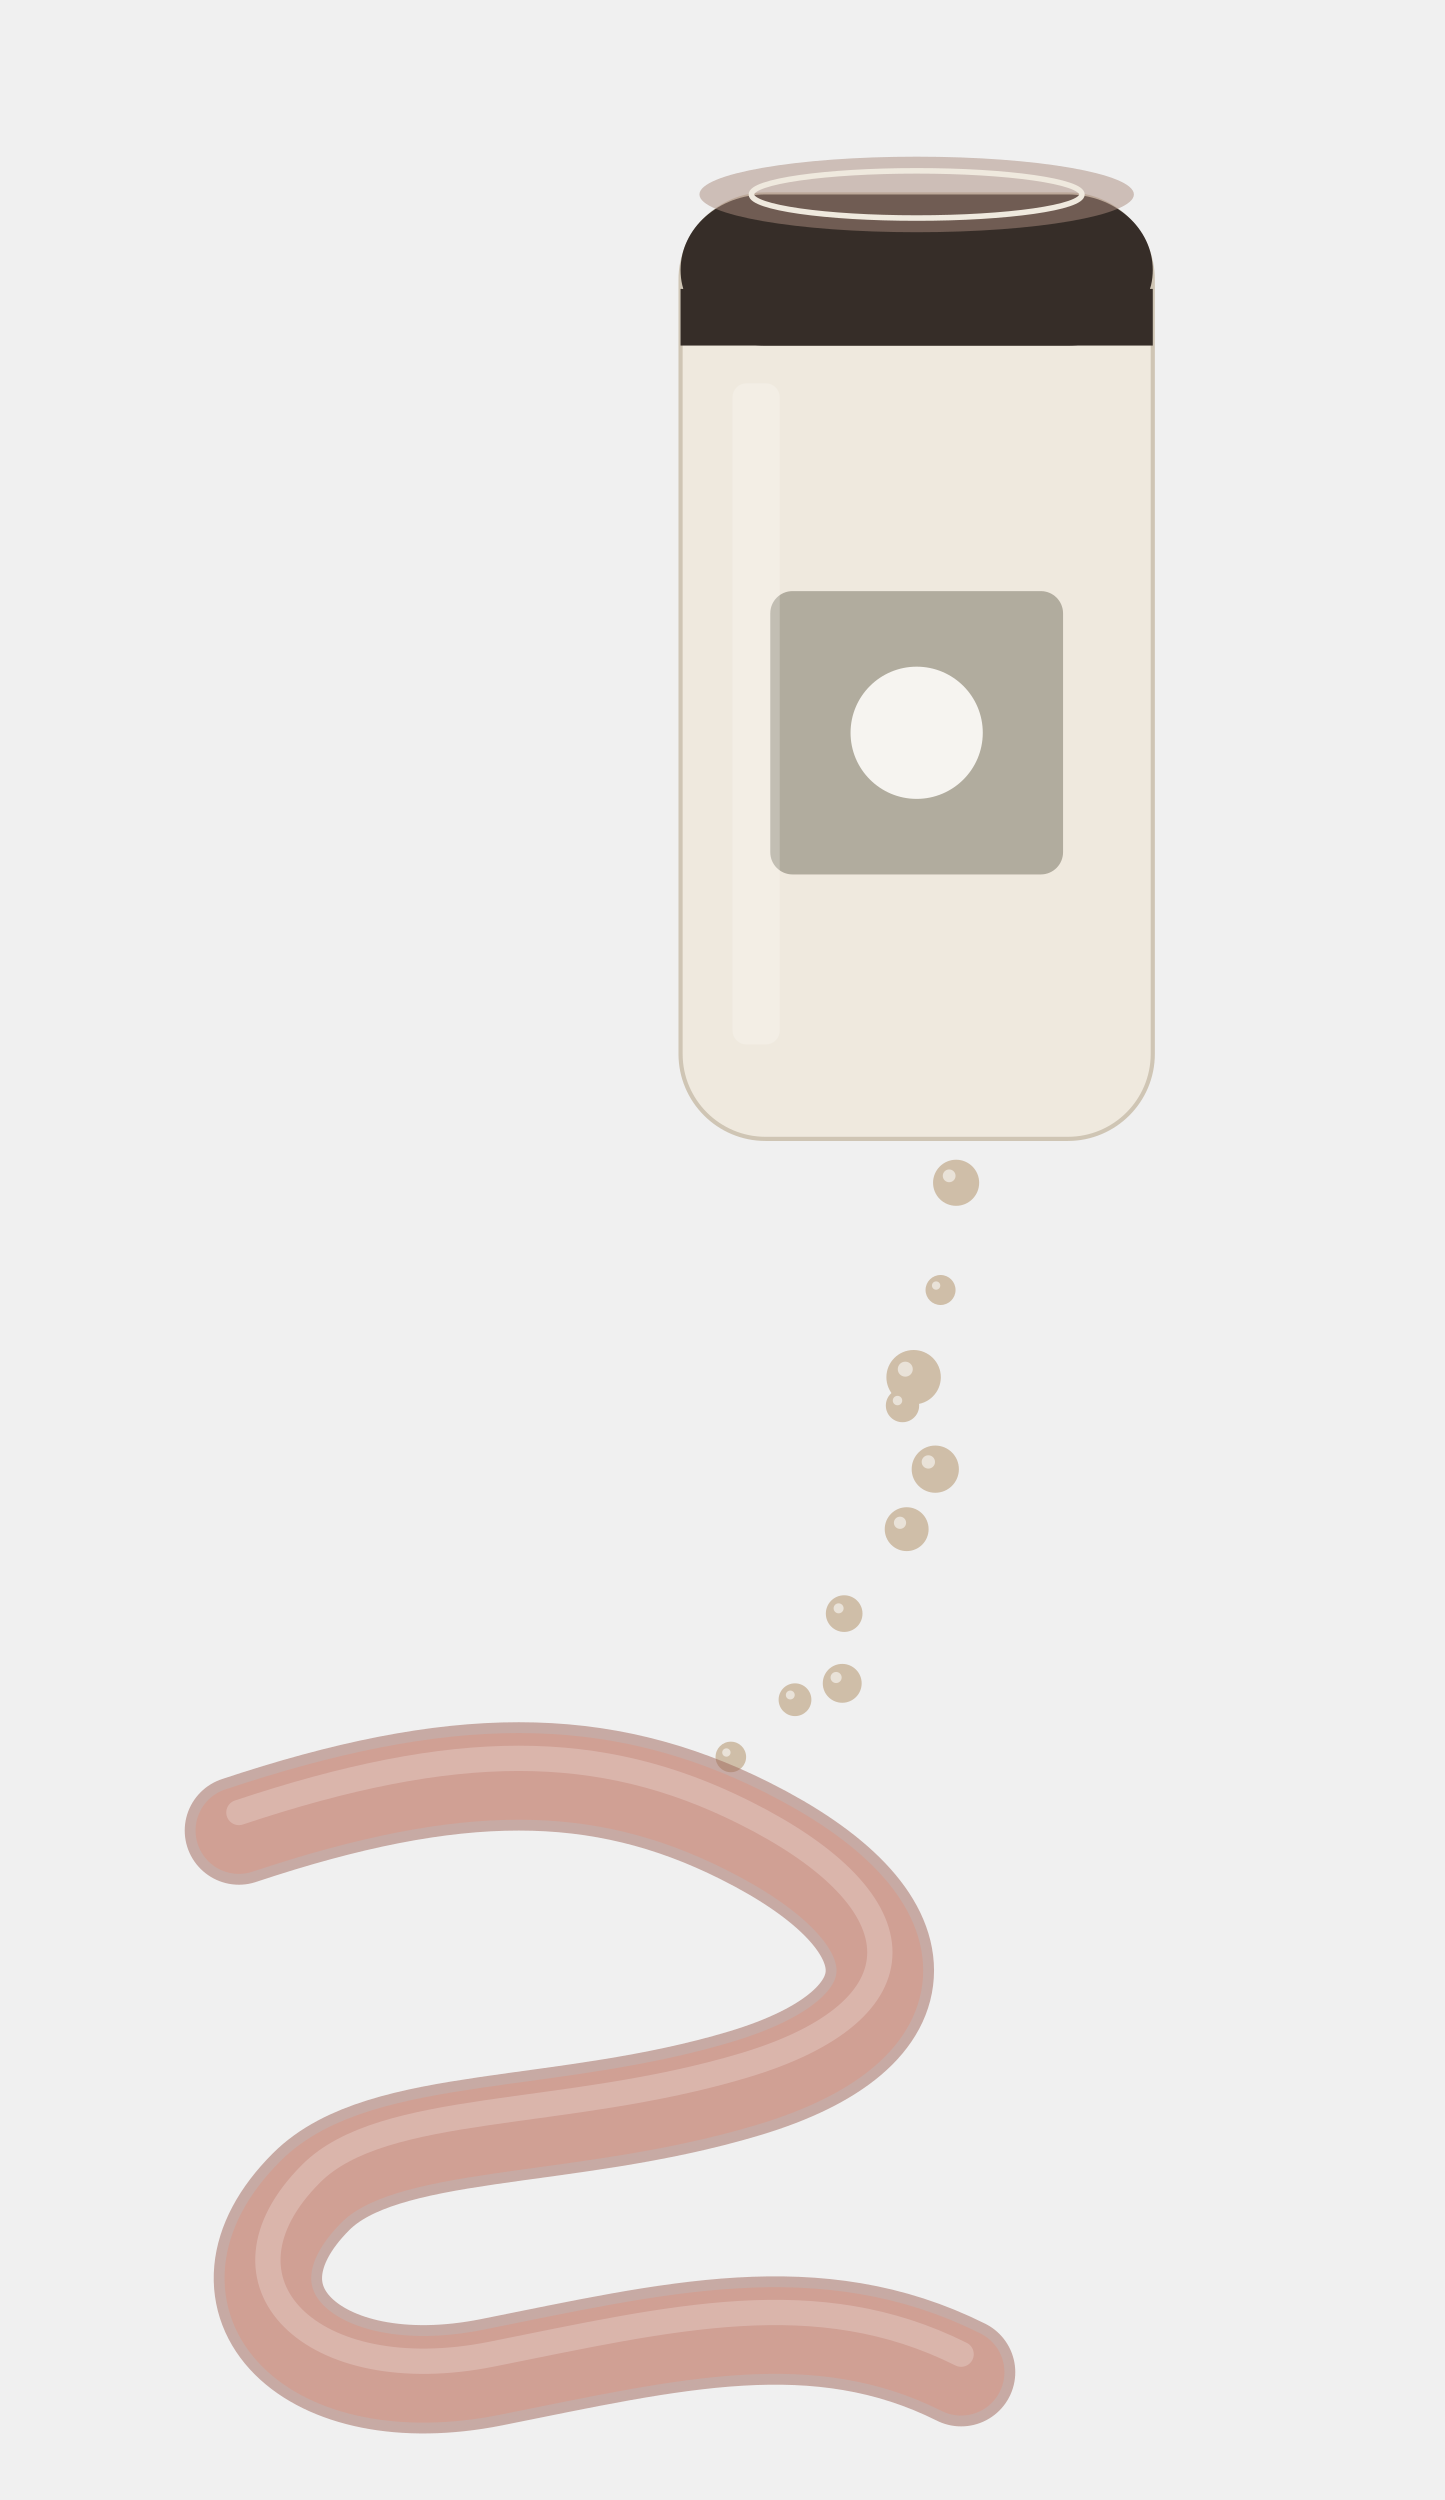
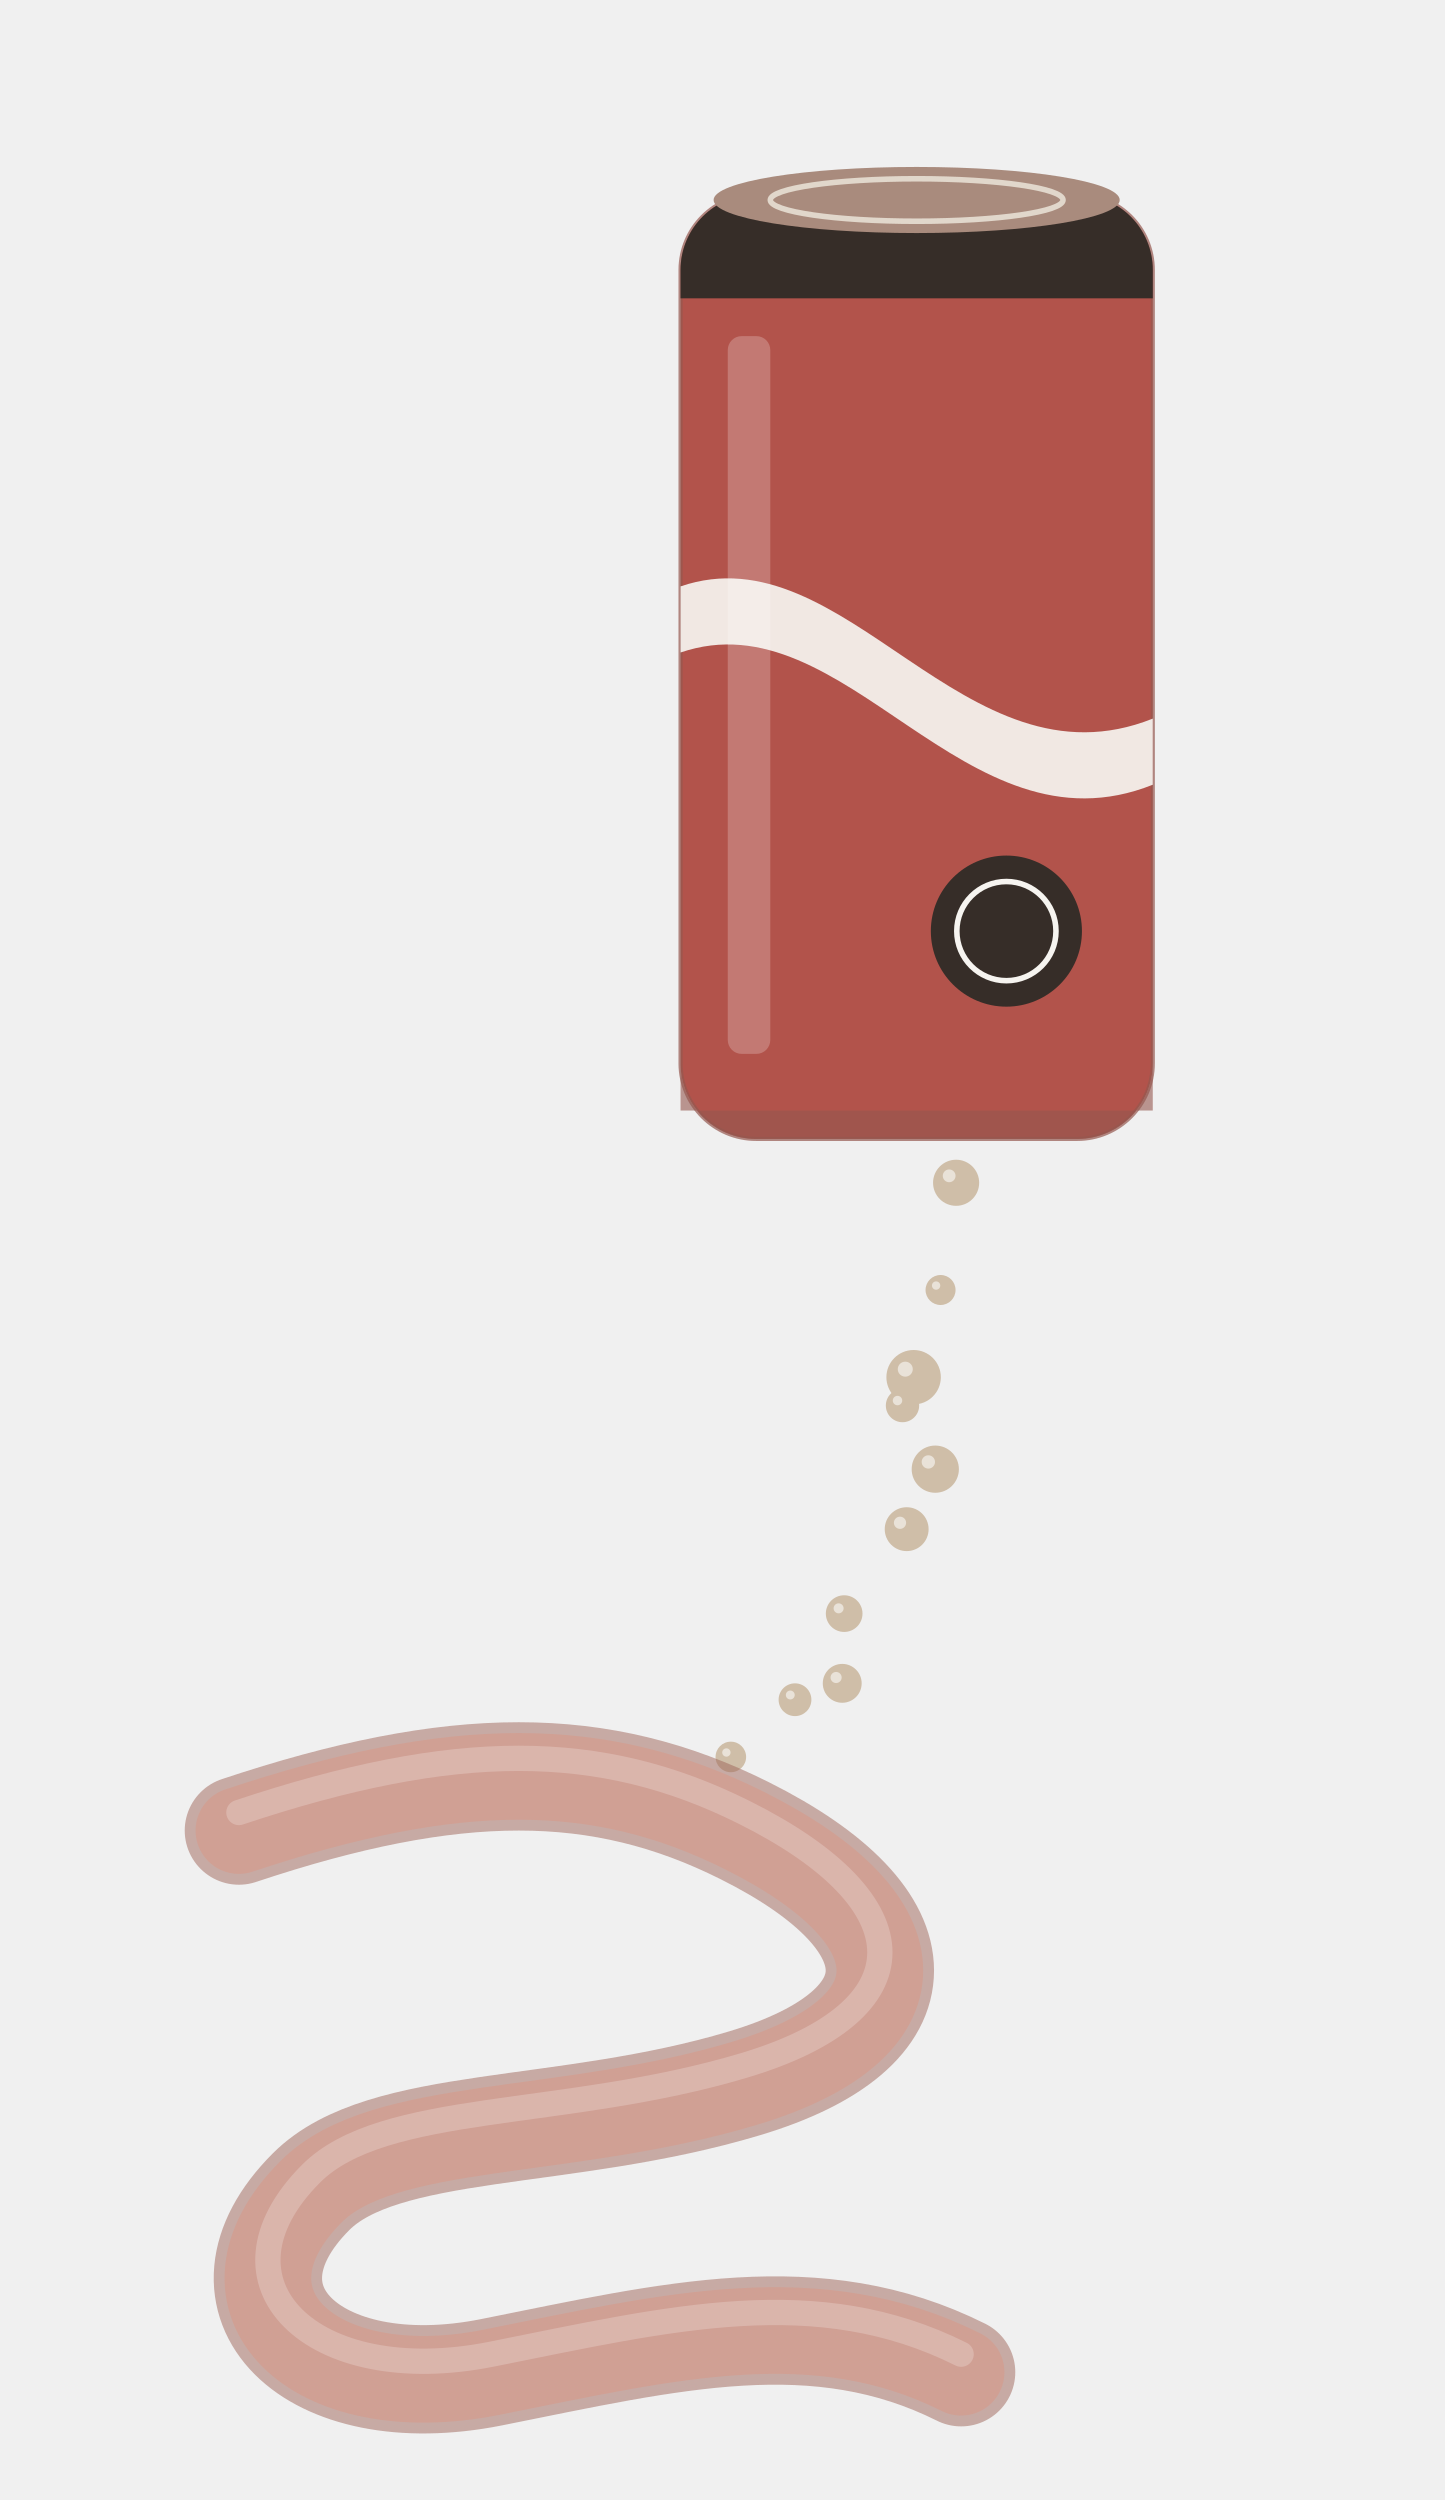
<svg xmlns="http://www.w3.org/2000/svg" viewBox="0 0 520 900" width="520" height="900">
  <defs>
    <linearGradient id="gMuscle" x1="0" y1="0" x2="0" y2="1">
      <stop offset="0" stop-color="#E0AE9F" />
      <stop offset="0.5" stop-color="#B9776A" />
      <stop offset="1" stop-color="#8A4F43" />
    </linearGradient>
    <linearGradient id="gMuted" x1="0" y1="0" x2="0" y2="1">
      <stop offset="0" stop-color="#DCC5B9" />
      <stop offset="0.5" stop-color="#CBAE9F" />
      <stop offset="1" stop-color="#A98B7D" />
    </linearGradient>
    <linearGradient id="gTendon" x1="0" y1="0" x2="1" y2="0">
      <stop offset="0" stop-color="#EFE9DE" />
      <stop offset="0.5" stop-color="#EFE9DE" />
      <stop offset="1" stop-color="#CFC5B4" />
    </linearGradient>
    <linearGradient id="gVessel" x1="0" y1="0" x2="0" y2="1">
      <stop offset="0" stop-color="#DEA69E" />
      <stop offset="0.5" stop-color="#C4807A" />
      <stop offset="1" stop-color="#95574F" />
    </linearGradient>
    <linearGradient id="gSkin" x1="0" y1="0" x2="0" y2="1">
      <stop offset="0" stop-color="#F3EAE0" />
      <stop offset="0.5" stop-color="#EBDFD2" />
      <stop offset="1" stop-color="#CDB9A6" />
    </linearGradient>
    <radialGradient id="gFat" cx="0.35" cy="0.3" r="0.8">
      <stop offset="0" stop-color="#F7EEDA" />
      <stop offset="0.55" stop-color="#EBDCBB" />
      <stop offset="1" stop-color="#CDB48A" />
    </radialGradient>
    <radialGradient id="gLiver" cx="0.3" cy="0.25" r="0.8">
      <stop offset="0" stop-color="#BC8575" />
      <stop offset="0.55" stop-color="#9B6557" />
      <stop offset="1" stop-color="#6E4036" />
    </radialGradient>
    <radialGradient id="gBrain" cx="0.35" cy="0.25" r="0.8">
      <stop offset="0" stop-color="#EDD9D0" />
      <stop offset="0.55" stop-color="#D9BBB0" />
      <stop offset="1" stop-color="#B38E85" />
    </radialGradient>
    <radialGradient id="gLumen" cx="0.5" cy="0.5" r="0.8">
      <stop offset="0" stop-color="#E9C8C0" />
      <stop offset="0.55" stop-color="#95574F" />
      <stop offset="1" stop-color="#95574F" />
    </radialGradient>
    <radialGradient id="gRbc" cx="0.4" cy="0.4" r="0.8">
      <stop offset="0" stop-color="#D27B72" />
      <stop offset="0.55" stop-color="#B2534B" />
      <stop offset="1" stop-color="#B2534B" />
    </radialGradient>
    <radialGradient id="gMito" cx="0.35" cy="0.3" r="0.8">
      <stop offset="0" stop-color="#E8CFBF" />
      <stop offset="0.55" stop-color="#CDA893" />
      <stop offset="1" stop-color="#8E5A4C" />
    </radialGradient>
    <radialGradient id="gMol1" cx="0.35" cy="0.3" r="0.8">
      <stop offset="0" stop-color="#F4F1EB" />
      <stop offset="0.55" stop-color="#A9B3BC" />
      <stop offset="1" stop-color="#7F8B95" />
    </radialGradient>
    <radialGradient id="gMol2" cx="0.35" cy="0.3" r="0.8">
      <stop offset="0" stop-color="#F4F1EB" />
      <stop offset="0.55" stop-color="#ABA597" />
      <stop offset="1" stop-color="#827C70" />
    </radialGradient>
    <radialGradient id="gMol3" cx="0.35" cy="0.3" r="0.8">
      <stop offset="0" stop-color="#F4F1EB" />
      <stop offset="0.55" stop-color="#CFBEA8" />
      <stop offset="1" stop-color="#A28F77" />
    </radialGradient>
    <radialGradient id="gSat" cx="0.35" cy="0.3" r="0.8">
      <stop offset="0" stop-color="#D8CFE0" />
      <stop offset="0.55" stop-color="#9C8FA8" />
      <stop offset="1" stop-color="#6F6380" />
    </radialGradient>
    <filter id="shadow" x="-20%" y="-20%" width="140%" height="160%">
      <feDropShadow dx="0" dy="10" stdDeviation="10" flood-color="#362D28" flood-opacity="0.14" />
    </filter>
    <filter id="soft" x="-20%" y="-20%" width="140%" height="160%">
      <feDropShadow dx="0" dy="4" stdDeviation="4" flood-color="#362D28" flood-opacity="0.10" />
    </filter>
  </defs>
  <g>
    <circle cx="344.2" cy="425.8" r="8.3" fill="#CFBEA8" />
    <circle cx="341.7" cy="423.3" r="2.3" fill="#fff" opacity="0.55" />
    <circle cx="338.6" cy="464.4" r="5.4" fill="#CFBEA8" />
    <circle cx="337.0" cy="462.8" r="1.5" fill="#fff" opacity="0.55" />
    <circle cx="328.9" cy="495.8" r="9.8" fill="#CFBEA8" />
    <circle cx="325.9" cy="492.9" r="2.7" fill="#fff" opacity="0.55" />
    <circle cx="324.9" cy="506.0" r="6.0" fill="#CFBEA8" />
    <circle cx="323.1" cy="504.2" r="1.7" fill="#fff" opacity="0.55" />
    <circle cx="336.7" cy="528.9" r="8.5" fill="#CFBEA8" />
    <circle cx="334.2" cy="526.3" r="2.4" fill="#fff" opacity="0.55" />
    <circle cx="326.4" cy="550.5" r="7.9" fill="#CFBEA8" />
    <circle cx="324.0" cy="548.2" r="2.2" fill="#fff" opacity="0.55" />
    <circle cx="303.9" cy="580.9" r="6.6" fill="#CFBEA8" />
    <circle cx="301.9" cy="579.0" r="1.8" fill="#fff" opacity="0.55" />
    <circle cx="303.2" cy="606.0" r="7.0" fill="#CFBEA8" />
    <circle cx="301.0" cy="603.9" r="2.0" fill="#fff" opacity="0.55" />
    <circle cx="286.2" cy="611.9" r="5.9" fill="#CFBEA8" />
    <circle cx="284.5" cy="610.2" r="1.6" fill="#fff" opacity="0.55" />
    <circle cx="263.1" cy="632.5" r="5.5" fill="#CFBEA8" />
    <circle cx="261.5" cy="630.9" r="1.5" fill="#fff" opacity="0.55" />
  </g>
  <g transform="translate(330 240) rotate(0) scale(1)">
    <g>
-       <rect x="-85" y="-170" width="170" height="340" rx="30.6" fill="#EFE9DE" stroke="#CFC5B4" stroke-width="1.5" />
-       <rect x="-85" y="-170" width="170" height="54.4" rx="30.6" fill="#362D28" />
-       <rect x="-85" y="-136" width="170" height="20.4" fill="#362D28" />
-       <ellipse cx="0" cy="-170" rx="78.2" ry="13.6" fill="#A98B7D" opacity="0.5" />
-       <ellipse cx="0" cy="-170" rx="59.5" ry="8.5" fill="none" stroke="#EFE9DE" stroke-width="2" />
-       <rect x="-52.7" y="-27.2" width="105.4" height="102" rx="8" fill="#ABA597" opacity="0.9" />
-       <circle cx="0" cy="23.8" r="23.8" fill="#F6F4F0" />
-       <rect x="-66.3" y="-102" width="17" height="238" rx="5" fill="#fff" opacity="0.22" />
+       <rect x="-85" y="-170" width="170" height="340" rx="27.2" fill="#B2534B" stroke="#95574F" stroke-opacity="0.7" stroke-width="1.5" />
+       <path d="M-85,-28.9 C-25.5,-49.3 17,45.9 85,18.7 L85,42.5 C17,69.7 -25.5,-25.5 -85,-5.1 Z" fill="#F6F4F0" opacity="0.92" />
+       <circle cx="32.3" cy="95.2" r="27.2" fill="#362D28" />
+       <circle cx="32.3" cy="95.2" r="17.85" fill="none" stroke="#F6F4F0" stroke-width="2" />
+       <path d="M-85,-142.8 A27.2,27.2 0 0 1 -57.8,-170 L57.8,-170 A27.2,27.2 0 0 1 85,-142.8 L85,-132.6 L-85,-132.6 Z" fill="#362D28" />
+       <ellipse cx="0" cy="-168" rx="73.1" ry="11.9" fill="#A98B7D" />
+       <ellipse cx="0" cy="-168" rx="52.7" ry="7.65" fill="none" stroke="#EFE9DE" stroke-opacity="0.8" stroke-width="2" />
+       <path d="M-85,142.8 A27.2,27.2 0 0 0 -57.8,170 L57.8,170 A27.2,27.2 0 0 0 85,142.8 L85,159.8 L-85,159.8 Z" fill="#95574F" opacity="0.6" />
+       <rect x="-68" y="-119" width="15.3" height="258.4" rx="5" fill="#fff" opacity="0.22" />
    </g>
  </g>
  <g transform="translate(60 620) rotate(0) scale(1.3)">
    <g>
      <path d="M20,30 C80,10 120,10 160,30 C210,55 210,85 160,100 C110,115 60,110 40,130 C10,160 40,190 90,180 C140,170 180,160 220,180" fill="none" stroke="#9E6459" stroke-opacity="0.5" stroke-width="30" stroke-linecap="round" />
      <path d="M20,30 C80,10 120,10 160,30 C210,55 210,85 160,100 C110,115 60,110 40,130 C10,160 40,190 90,180 C140,170 180,160 220,180" fill="none" stroke="#D0A094" stroke-width="24" stroke-linecap="round" />
      <path d="M20,30 C80,10 120,10 160,30 C210,55 210,85 160,100 C110,115 60,110 40,130 C10,160 40,190 90,180 C140,170 180,160 220,180" fill="none" stroke="#fff" stroke-opacity="0.22" stroke-width="7" stroke-linecap="round" transform="translate(0 -5)" />
    </g>
  </g>
</svg>
